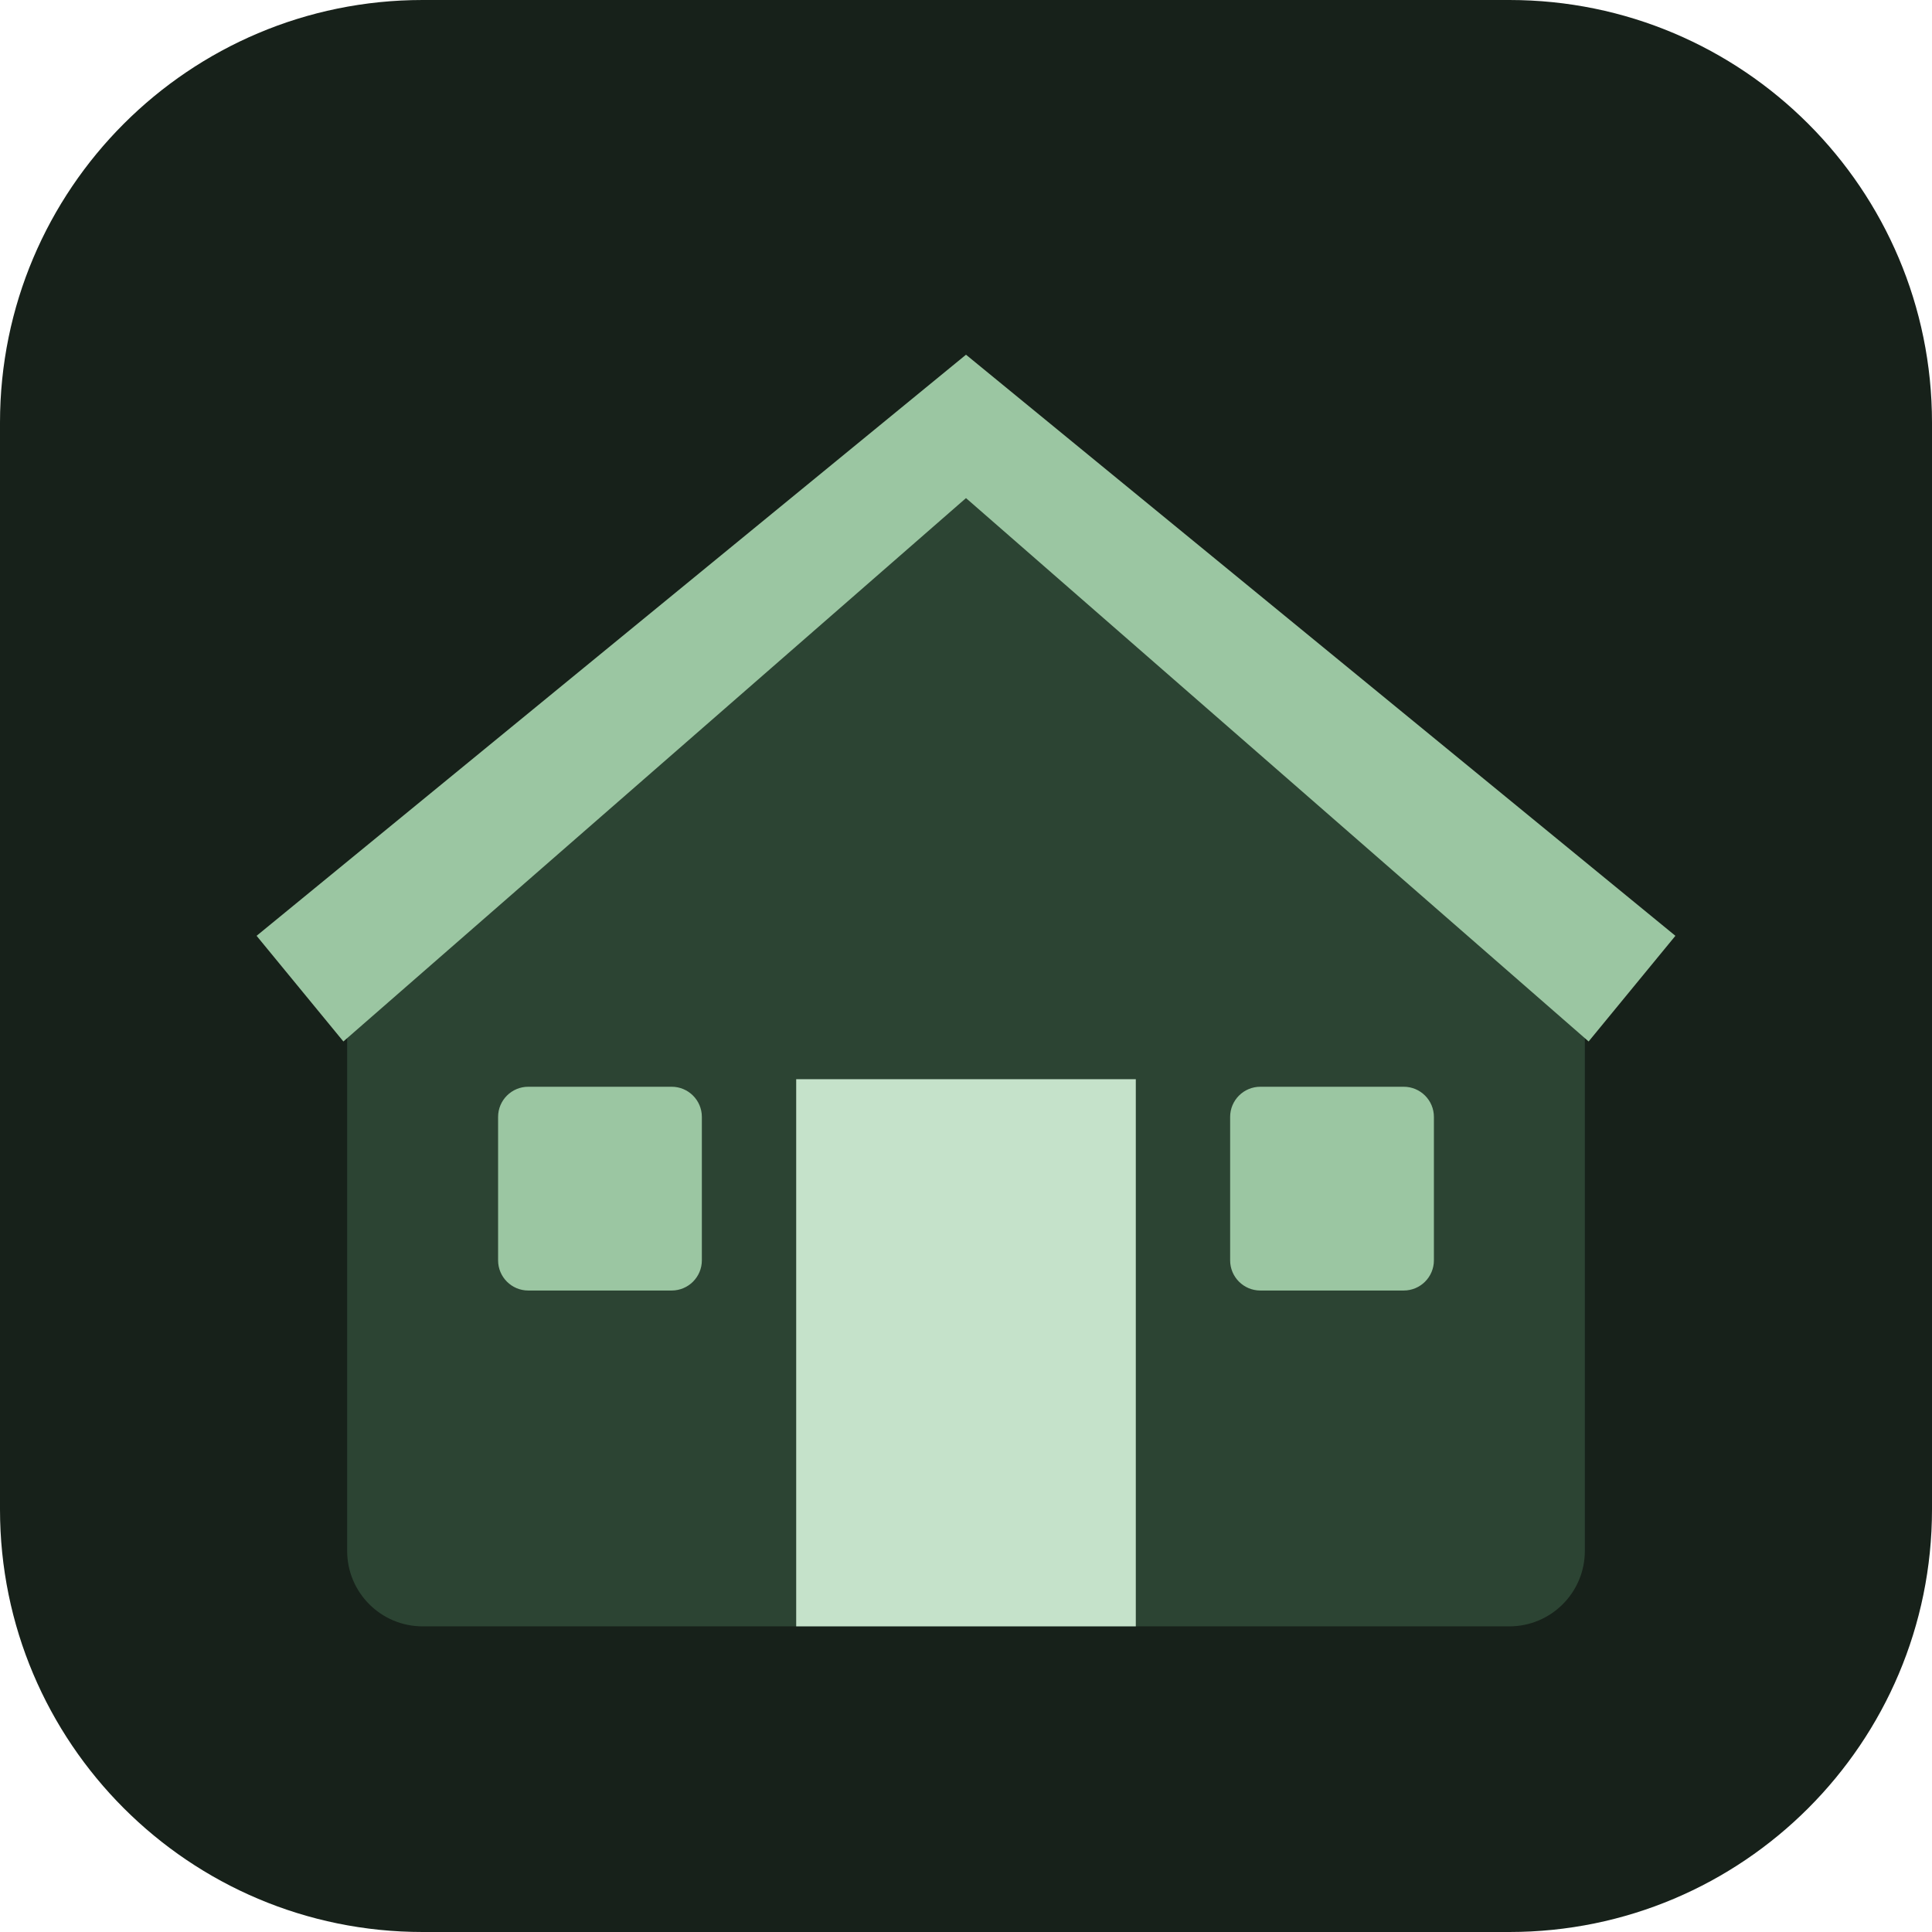
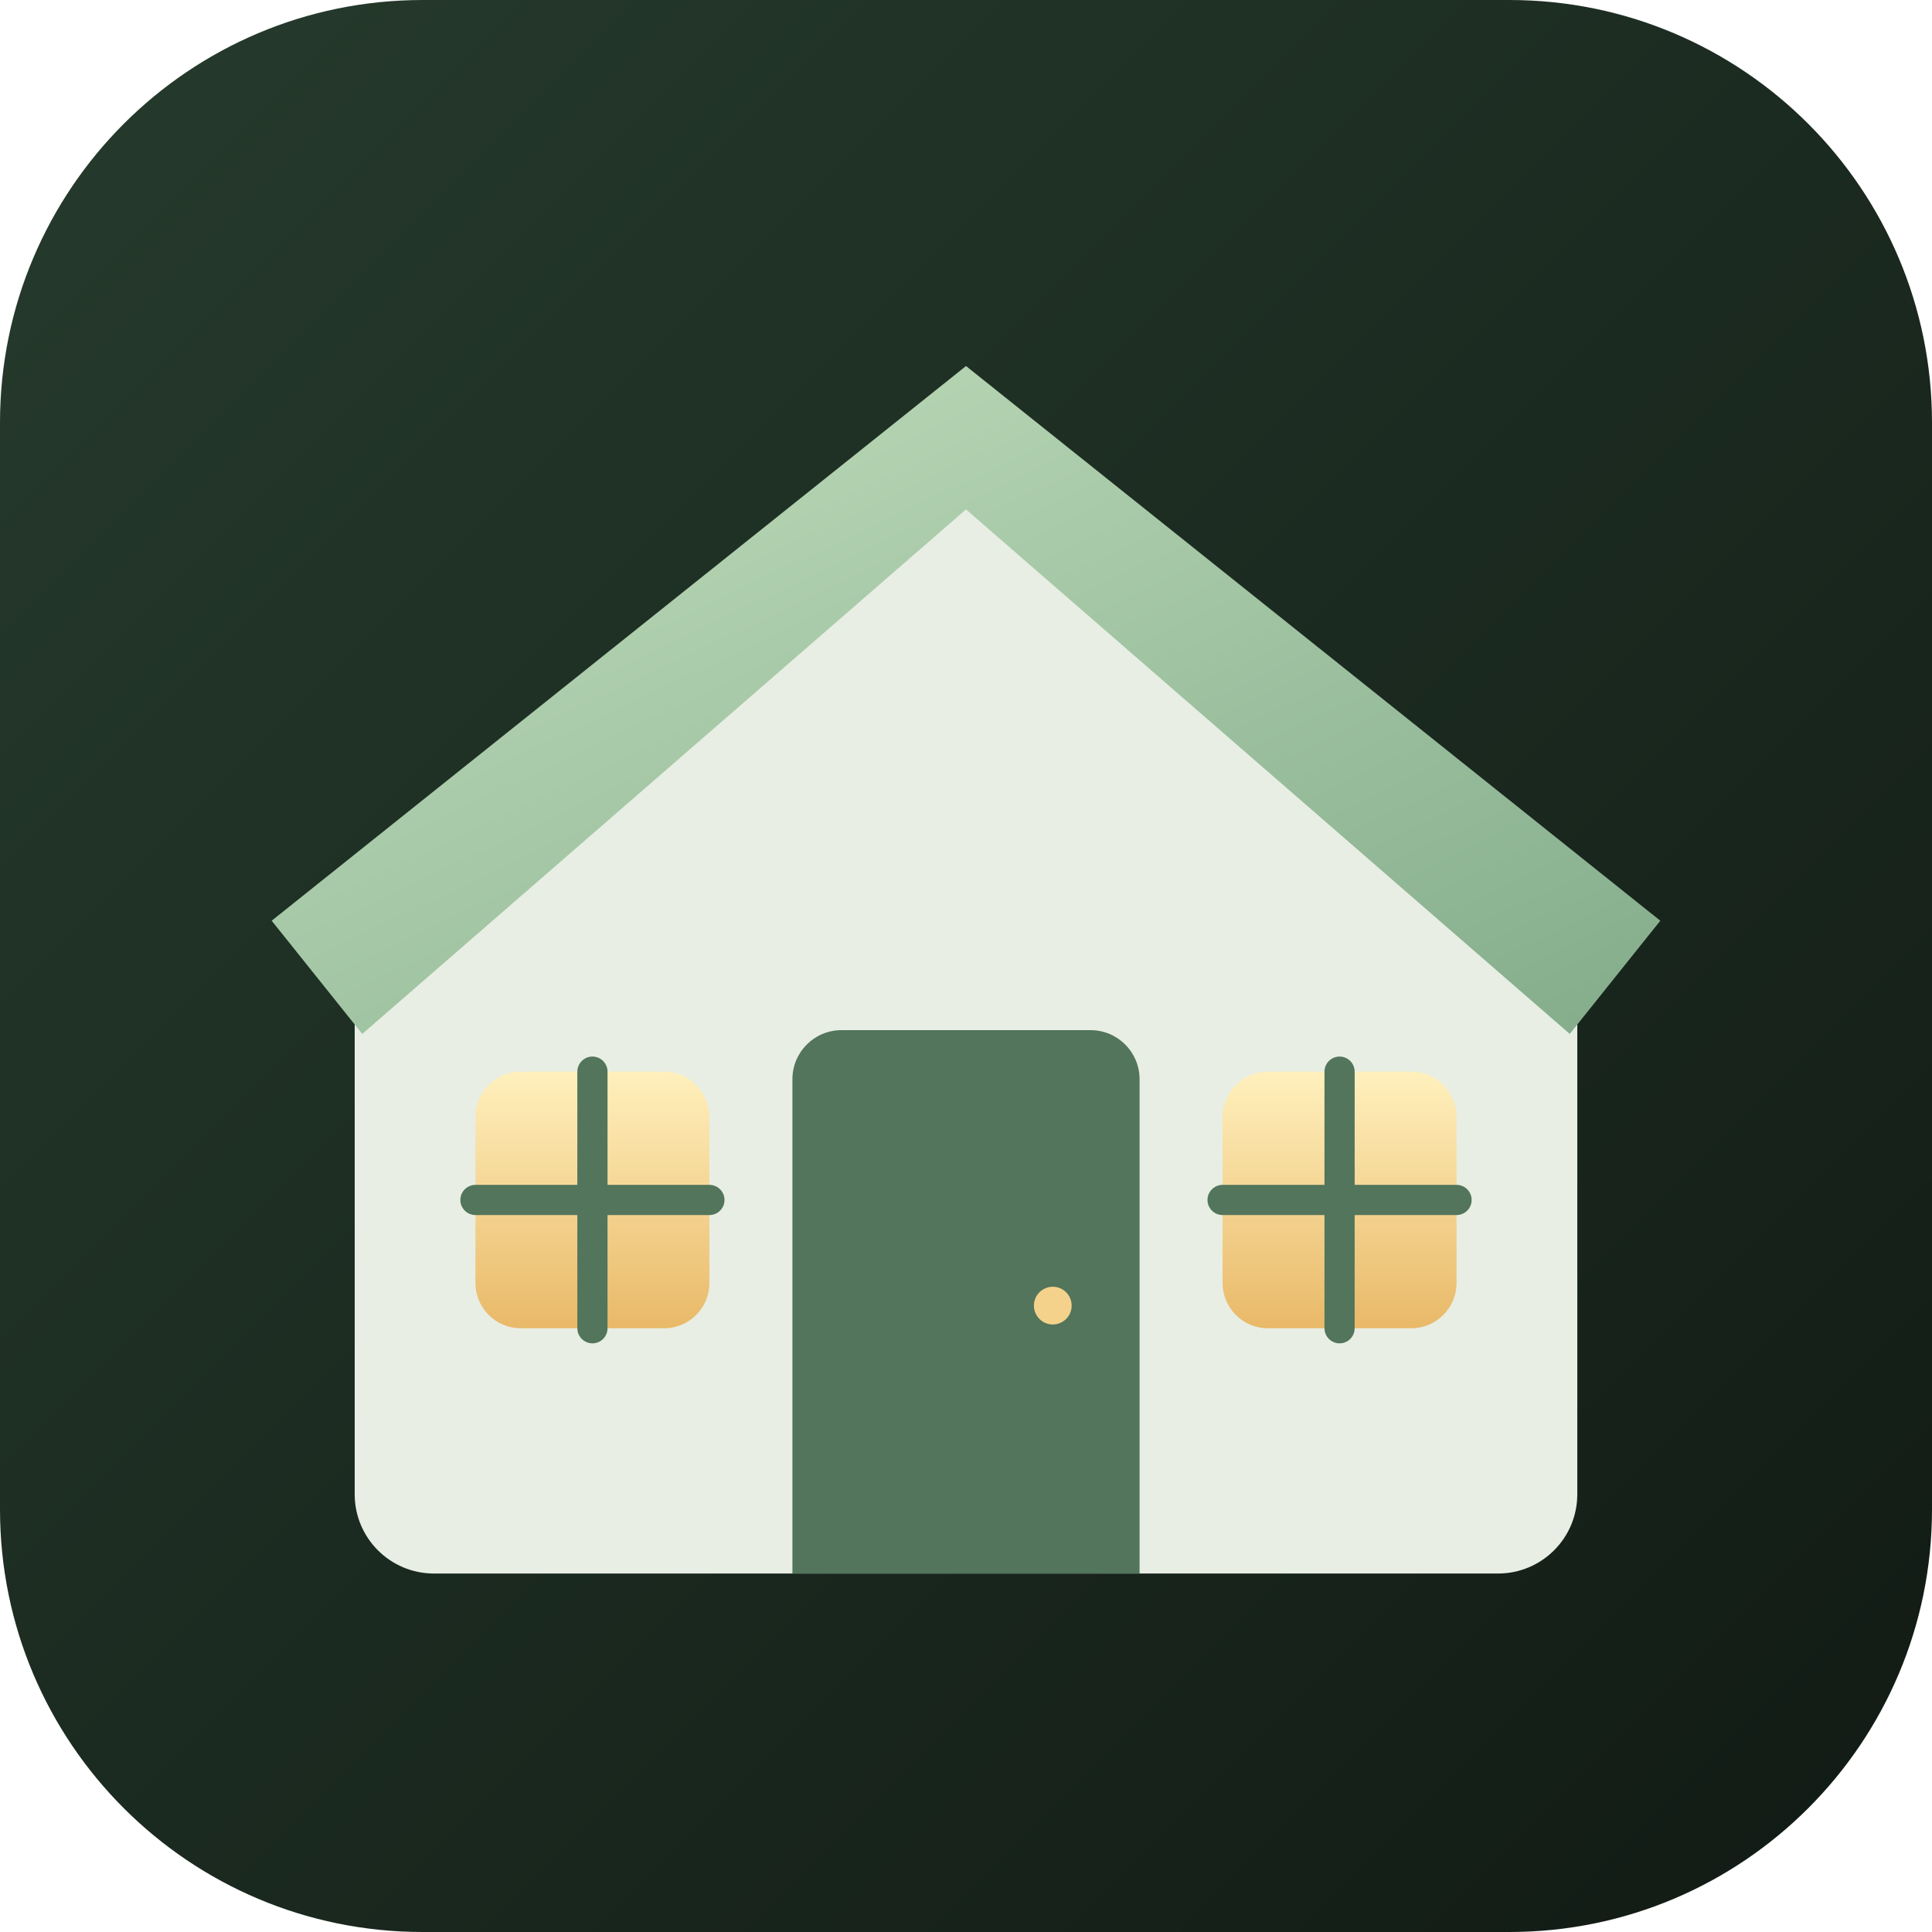
<svg xmlns="http://www.w3.org/2000/svg" viewBox="0 0 512 512">
-   <rect width="512" height="512" rx="112" fill="#17211a" />
-   <path d="M92 239 256 105l164 134v172a20 20 0 0 1-20 20H112a20 20 0 0 1-20-20z" fill="#2c4433" />
-   <path d="m68 248 188-154 188 154-23 28L256 132 91 276z" fill="#9bc6a2" />
-   <path d="M211 431V286h90v145" fill="#c5e2ca" />
-   <rect x="132" y="288" width="54" height="54" rx="8" fill="#9bc6a2" />
-   <rect x="326" y="288" width="54" height="54" rx="8" fill="#9bc6a2" />
+   <defs>
+     <linearGradient id="background" x1="0" y1="0" x2="1" y2="1">
+       <stop offset="0" stop-color="#263b2d" />
+       <stop offset="1" stop-color="#111a14" />
+     </linearGradient>
+     <linearGradient id="roof" x1="0" y1="0" x2="1" y2="1">
+       <stop offset="0" stop-color="#c3dfbd" />
+       <stop offset="1" stop-color="#83ac8b" />
+     </linearGradient>
+     <linearGradient id="window" x1="0" y1="0" x2="0" y2="1">
+       <stop offset="0" stop-color="#fff0bd" />
+       <stop offset="1" stop-color="#e9b968" />
+     </linearGradient>
+   </defs>
+   <rect width="512" height="512" rx="112" fill="url(#background)" />
+   <path d="M94 241 256 112l162 129v155a21 21 0 0 1-21 21H115a21 21 0 0 1-21-21z" fill="#e8eee3" />
+   <path d="m72 244 184-147 184 147-24 30L256 135 96 274z" fill="url(#roof)" />
+   <path d="M210 417V286a13 13 0 0 1 13-13h66a13 13 0 0 1 13 13v131z" fill="#52755b" />
+   <circle cx="279" cy="346" r="5" fill="#f5d28c" />
+   <rect x="126" y="284" width="62" height="68" rx="12" fill="url(#window)" />
+   <path d="M157 284v68m-31-34h62" fill="none" stroke="#52755b" stroke-linecap="round" stroke-width="8" />
+   <rect x="324" y="284" width="62" height="68" rx="12" fill="url(#window)" />
+   <path d="M355 284v68m-31-34h62" fill="none" stroke="#52755b" stroke-linecap="round" stroke-width="8" />
</svg>
